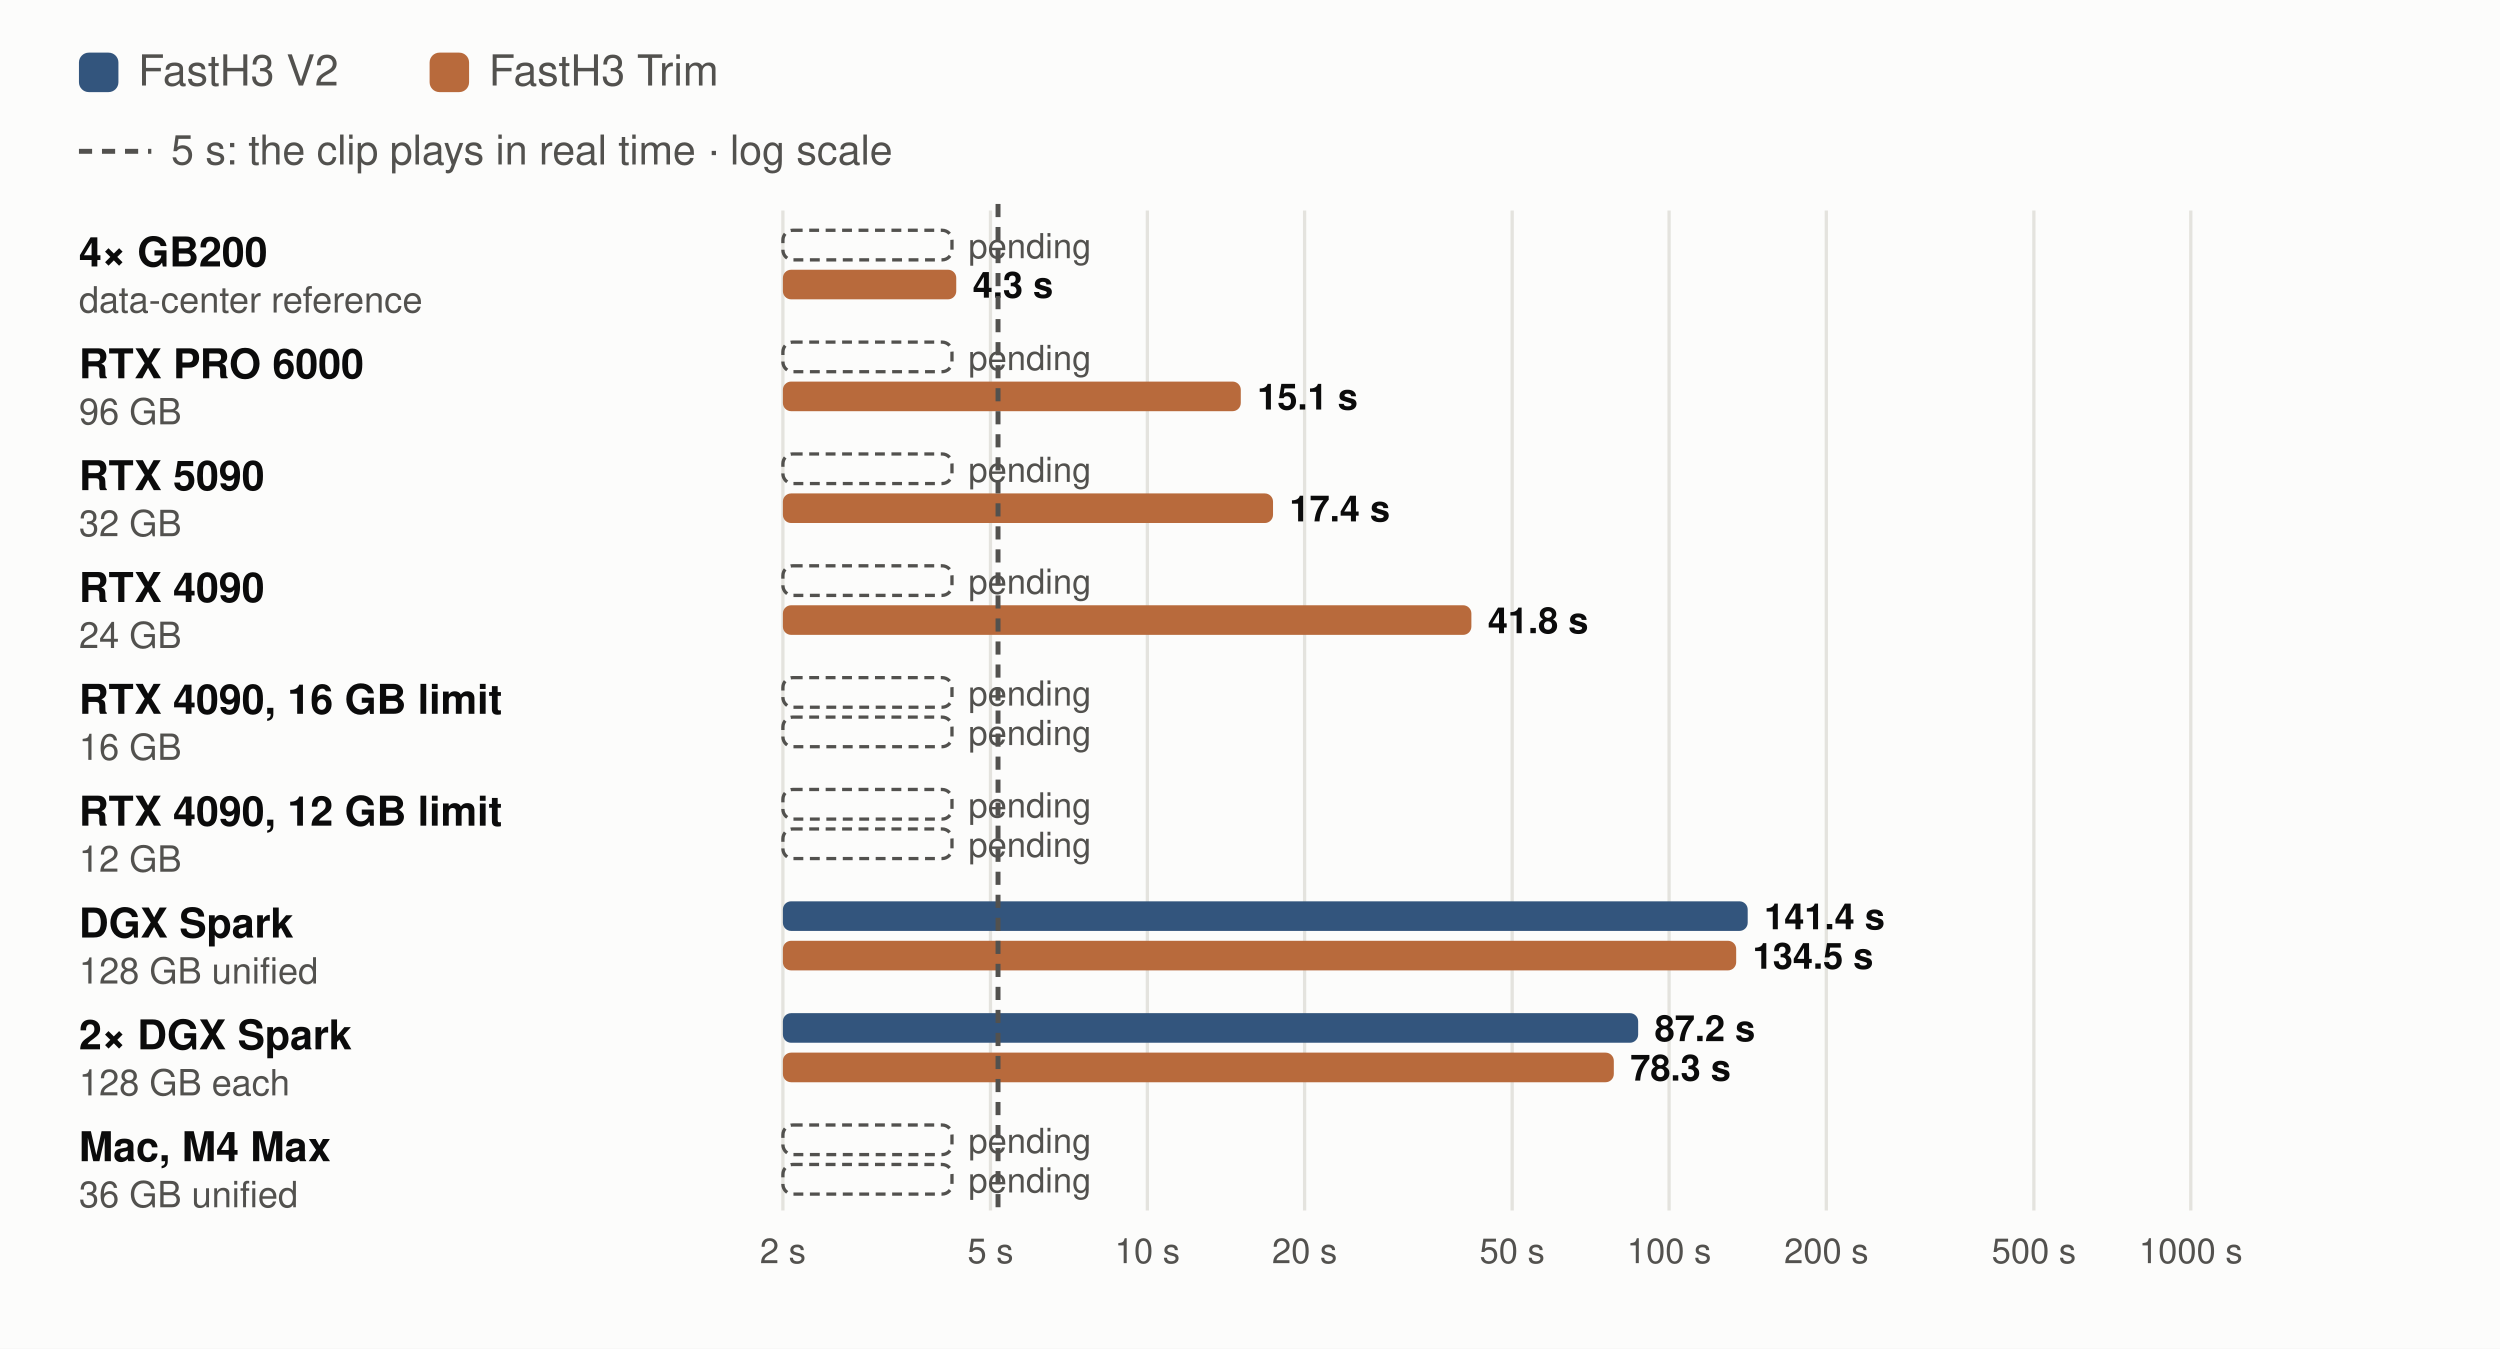
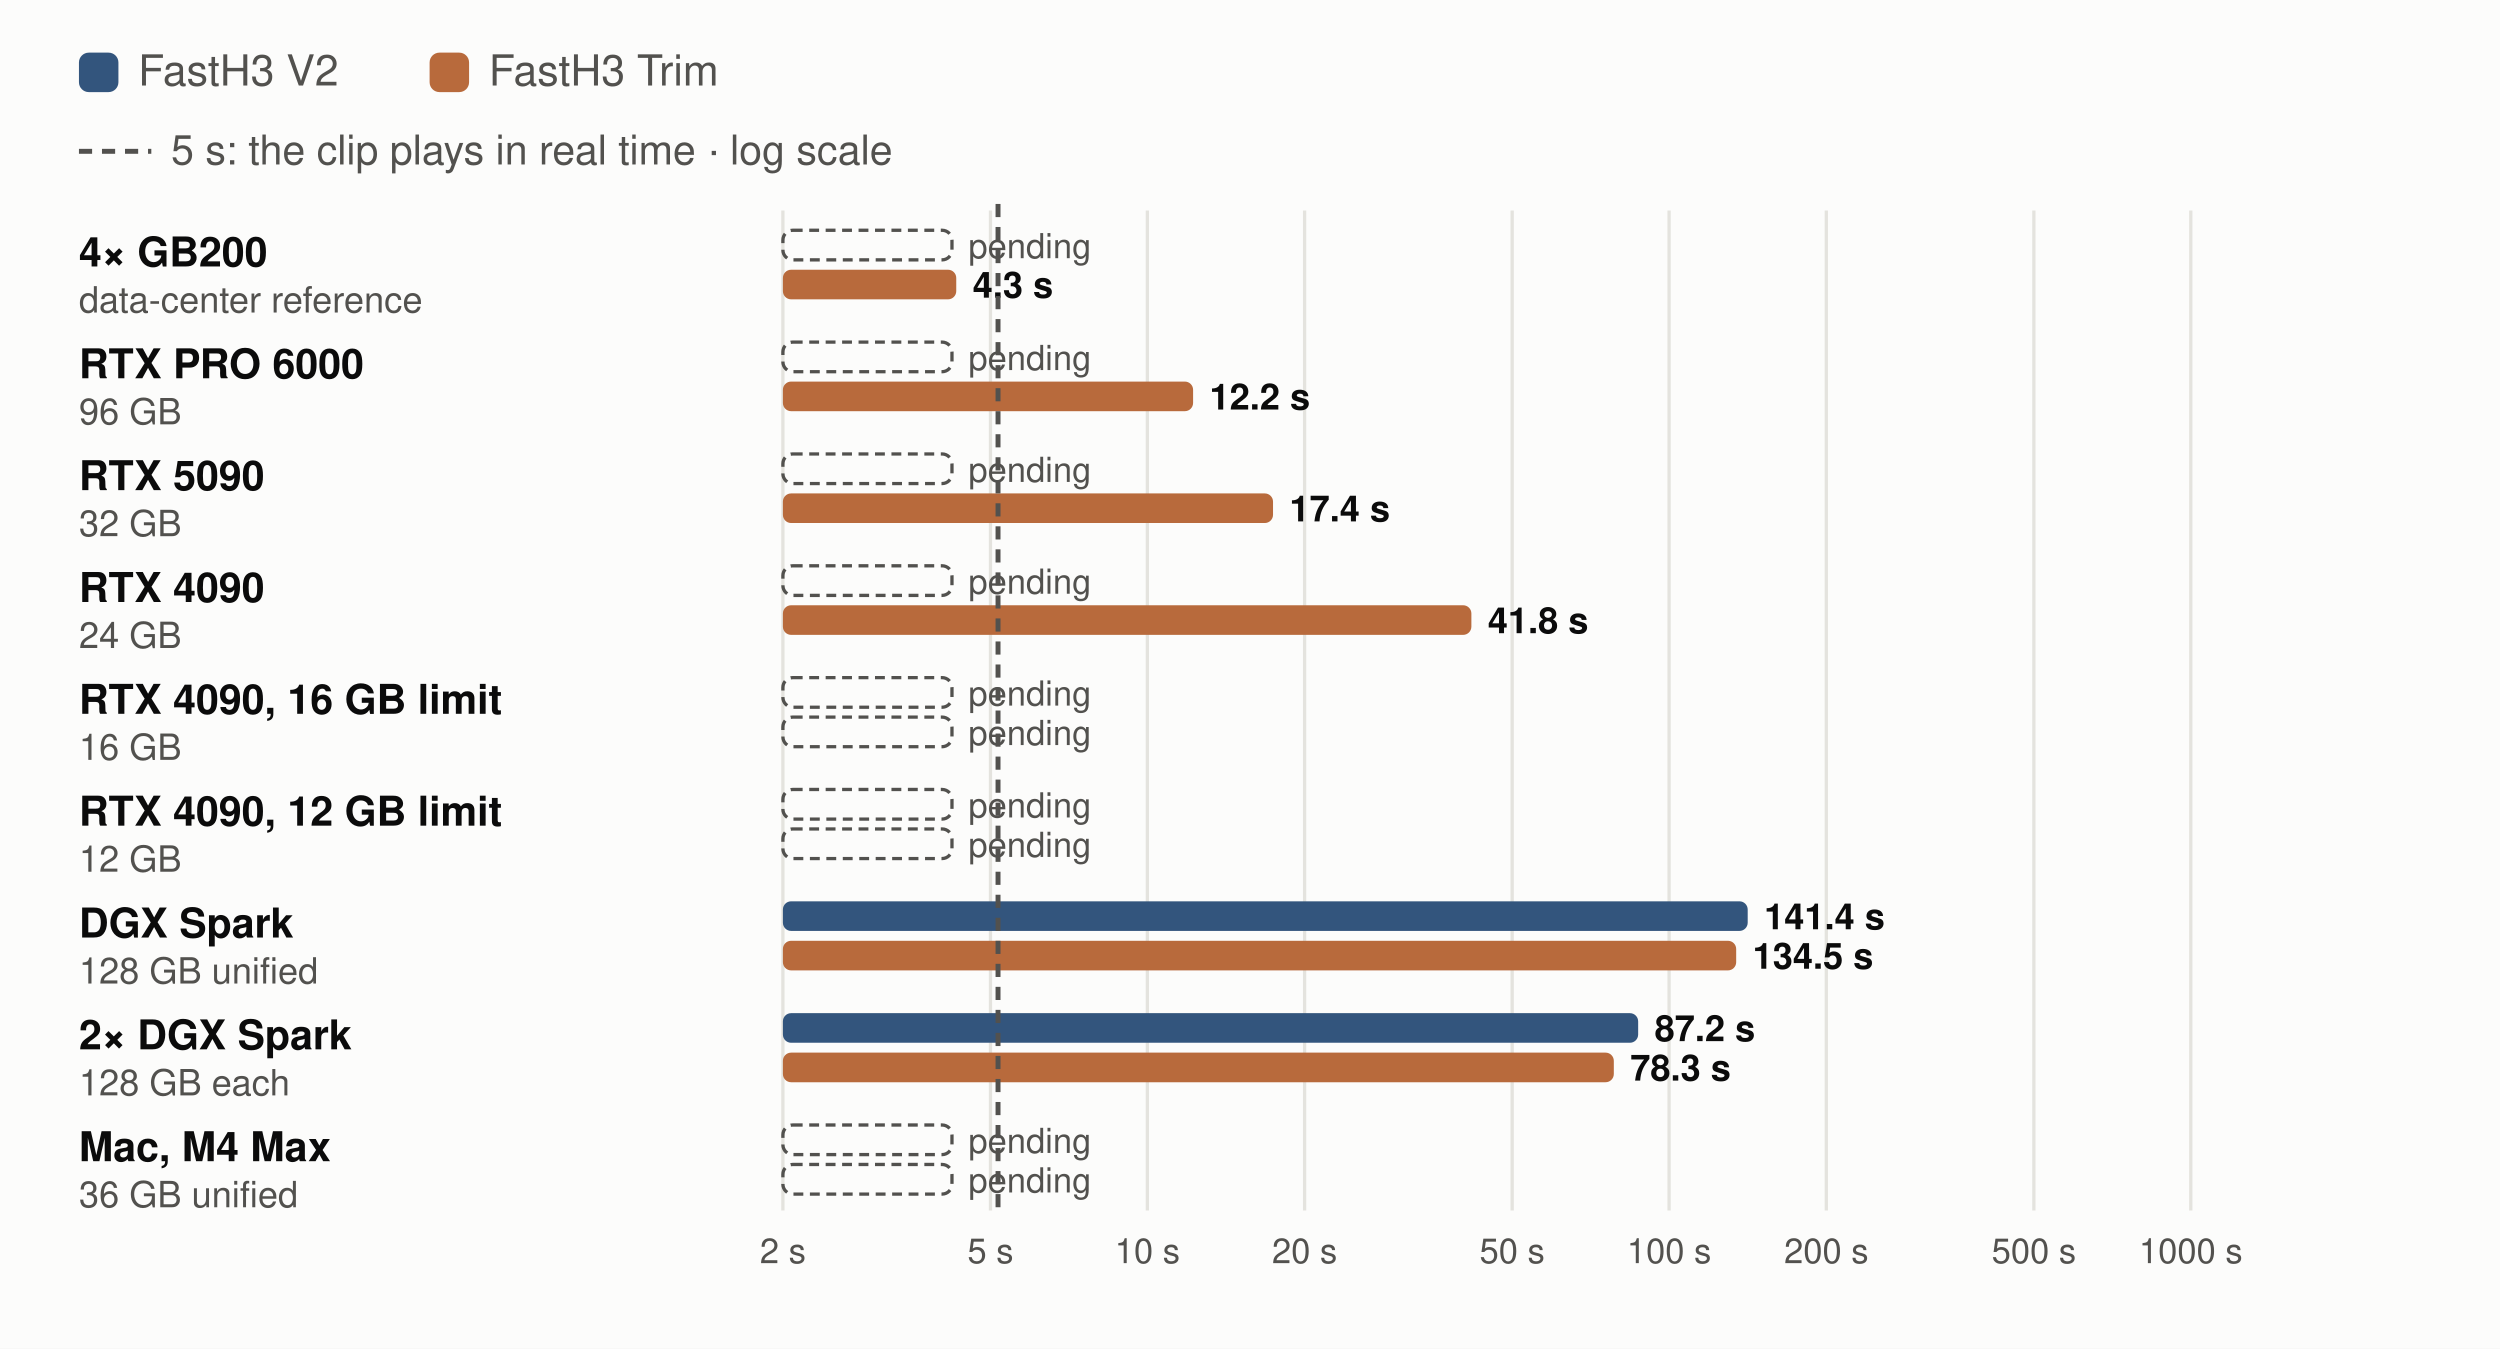
<svg xmlns="http://www.w3.org/2000/svg" width="760" height="410" viewBox="0 0 760 410" role="img" aria-labelledby="t d">
  <style>
  .bg{fill:#fcfcfb} .t1{fill:#0b0b0b} .t2{fill:#52514e} .grid{stroke:#e4e3de} .axis{stroke:#9b9a95}
  .s1{fill:#33557d} .s2{fill:#b86a3c} .s3{fill:#b5afa5} .drop{fill:#b0463c} .ref{stroke:#52514e}
  .gap{stroke:#fcfcfb} .on{fill:#ffffff} .on3{fill:#0b0b0b} .est{fill:none;stroke:#52514e}
  .ring{fill:none;stroke:#0b0b0b}
  text{font-family:-apple-system,BlinkMacSystemFont,"Segoe UI",Helvetica,Arial,sans-serif}
  @media (prefers-color-scheme: dark){
    .bg{fill:#1a1a19} .t1{fill:#ffffff} .t2{fill:#c3c2b7} .grid{stroke:#2e2e2c} .axis{stroke:#6b6a66}
    .s1{fill:#7393bb} .s2{fill:#c27448} .s3{fill:#69655e} .drop{fill:#c9605a} .ref{stroke:#c3c2b7}
    .gap{stroke:#1a1a19} .on{fill:#0b0b0b} .on3{fill:#ffffff} .est{fill:none;stroke:#c3c2b7}
    .ring{fill:none;stroke:#ffffff}
  }
</style>
  <rect class="bg" width="760" height="410" />
  <rect class="s1" x="24" y="16" width="12" height="12" rx="3" />
  <text class="t2" x="42" y="26" font-size="13">FastH3 V2</text>
  <rect class="s2" x="130.6" y="16" width="12" height="12" rx="3" />
  <text class="t2" x="148.6" y="26" font-size="13">FastH3 Trim</text>
  <line class="ref" x1="24" x2="46" y1="46" y2="46" stroke-width="1.5" stroke-dasharray="4 3" />
  <text class="t2" x="52" y="50" font-size="12.5">5 s: the clip plays in real time · log scale</text>
  <line class="grid" x1="238.0" x2="238.0" y1="64" y2="368" stroke-width="1" />
  <text class="t2" x="238.0" y="384" font-size="10.5" text-anchor="middle">2 s</text>
  <line class="grid" x1="301.1" x2="301.1" y1="64" y2="368" stroke-width="1" />
  <text class="t2" x="301.1" y="384" font-size="10.5" text-anchor="middle">5 s</text>
  <line class="grid" x1="348.8" x2="348.8" y1="64" y2="368" stroke-width="1" />
  <text class="t2" x="348.8" y="384" font-size="10.5" text-anchor="middle">10 s</text>
  <line class="grid" x1="396.6" x2="396.6" y1="64" y2="368" stroke-width="1" />
  <text class="t2" x="396.6" y="384" font-size="10.5" text-anchor="middle">20 s</text>
  <line class="grid" x1="459.7" x2="459.7" y1="64" y2="368" stroke-width="1" />
  <text class="t2" x="459.7" y="384" font-size="10.5" text-anchor="middle">50 s</text>
  <line class="grid" x1="507.4" x2="507.4" y1="64" y2="368" stroke-width="1" />
  <text class="t2" x="507.4" y="384" font-size="10.5" text-anchor="middle">100 s</text>
  <line class="grid" x1="555.2" x2="555.2" y1="64" y2="368" stroke-width="1" />
  <text class="t2" x="555.2" y="384" font-size="10.5" text-anchor="middle">200 s</text>
  <line class="grid" x1="618.3" x2="618.3" y1="64" y2="368" stroke-width="1" />
  <text class="t2" x="618.3" y="384" font-size="10.5" text-anchor="middle">500 s</text>
  <line class="grid" x1="666.0" x2="666.0" y1="64" y2="368" stroke-width="1" />
  <text class="t2" x="666.0" y="384" font-size="10.5" text-anchor="middle">1000 s</text>
  <text class="t1" x="24" y="81" font-size="12.5" font-weight="600">4× GB200</text>
  <text class="t2" x="24" y="95" font-size="11">data-center reference</text>
  <rect class="est" x="238" y="70" width="51.4" height="9" rx="3" stroke-width="1" stroke-dasharray="3 2" />
  <text class="t2" x="294.4" y="78.5" font-size="10.5">pending</text>
  <rect class="s2" x="238" y="82" width="52.7" height="9" rx="2.5" />
  <text class="t1" x="295.7" y="90.5" font-size="11" font-weight="700">4.3 s</text>
  <text class="t1" x="24" y="115" font-size="12.5" font-weight="600">RTX PRO 6000</text>
  <text class="t2" x="24" y="129" font-size="11">96 GB</text>
  <rect class="est" x="238" y="104" width="51.4" height="9" rx="3" stroke-width="1" stroke-dasharray="3 2" />
  <text class="t2" x="294.4" y="112.5" font-size="10.5">pending</text>
-   <rect class="s2" x="238" y="116" width="139.2" height="9" rx="2.5" />
-   <text class="t1" x="382.2" y="124.5" font-size="11" font-weight="700">15.1 s</text>
+   <rect class="s2" x="238" y="116" width="124.7" height="9" rx="2.5" />
+   <text class="t1" x="367.7" y="124.5" font-size="11" font-weight="700">12.2 s</text>
  <text class="t1" x="24" y="149" font-size="12.5" font-weight="600">RTX 5090</text>
  <text class="t2" x="24" y="163" font-size="11">32 GB</text>
  <rect class="est" x="238" y="138" width="51.4" height="9" rx="3" stroke-width="1" stroke-dasharray="3 2" />
  <text class="t2" x="294.4" y="146.5" font-size="10.5">pending</text>
  <rect class="s2" x="238" y="150" width="149.0" height="9" rx="2.5" />
  <text class="t1" x="392.0" y="158.5" font-size="11" font-weight="700">17.4 s</text>
  <text class="t1" x="24" y="183" font-size="12.5" font-weight="600">RTX 4090</text>
  <text class="t2" x="24" y="197" font-size="11">24 GB</text>
  <rect class="est" x="238" y="172" width="51.4" height="9" rx="3" stroke-width="1" stroke-dasharray="3 2" />
  <text class="t2" x="294.4" y="180.5" font-size="10.5">pending</text>
  <rect class="s2" x="238" y="184" width="209.3" height="9" rx="2.5" />
  <text class="t1" x="452.3" y="192.5" font-size="11" font-weight="700">41.8 s</text>
  <text class="t1" x="24" y="217" font-size="12.5" font-weight="600">RTX 4090, 16 GB limit</text>
  <text class="t2" x="24" y="231" font-size="11">16 GB</text>
  <rect class="est" x="238" y="206" width="51.4" height="9" rx="3" stroke-width="1" stroke-dasharray="3 2" />
  <text class="t2" x="294.4" y="214.5" font-size="10.5">pending</text>
  <rect class="est" x="238" y="218" width="51.4" height="9" rx="3" stroke-width="1" stroke-dasharray="3 2" />
  <text class="t2" x="294.4" y="226.5" font-size="10.5">pending</text>
  <text class="t1" x="24" y="251" font-size="12.5" font-weight="600">RTX 4090, 12 GB limit</text>
  <text class="t2" x="24" y="265" font-size="11">12 GB</text>
  <rect class="est" x="238" y="240" width="51.4" height="9" rx="3" stroke-width="1" stroke-dasharray="3 2" />
  <text class="t2" x="294.4" y="248.5" font-size="10.5">pending</text>
  <rect class="est" x="238" y="252" width="51.4" height="9" rx="3" stroke-width="1" stroke-dasharray="3 2" />
  <text class="t2" x="294.4" y="260.5" font-size="10.5">pending</text>
  <text class="t1" x="24" y="285" font-size="12.5" font-weight="600">DGX Spark</text>
  <text class="t2" x="24" y="299" font-size="11">128 GB unified</text>
  <rect class="s1" x="238" y="274" width="293.3" height="9" rx="2.5" />
  <text class="t1" x="536.3" y="282.5" font-size="11" font-weight="700">141.4 s</text>
  <rect class="s2" x="238" y="286" width="289.8" height="9" rx="2.5" />
  <text class="t1" x="532.8" y="294.5" font-size="11" font-weight="700">134.5 s</text>
  <text class="t1" x="24" y="319" font-size="12.5" font-weight="600">2× DGX Spark</text>
  <text class="t2" x="24" y="333" font-size="11">128 GB each</text>
  <rect class="s1" x="238" y="308" width="260.0" height="9" rx="2.5" />
  <text class="t1" x="503.0" y="316.5" font-size="11" font-weight="700">87.2 s</text>
  <rect class="s2" x="238" y="320" width="252.6" height="9" rx="2.5" />
  <text class="t1" x="495.6" y="328.5" font-size="11" font-weight="700">78.3 s</text>
  <text class="t1" x="24" y="353" font-size="12.5" font-weight="600">Mac, M4 Max</text>
  <text class="t2" x="24" y="367" font-size="11">36 GB unified</text>
  <rect class="est" x="238" y="342" width="51.4" height="9" rx="3" stroke-width="1" stroke-dasharray="3 2" />
  <text class="t2" x="294.4" y="350.5" font-size="10.5">pending</text>
  <rect class="est" x="238" y="354" width="51.4" height="9" rx="3" stroke-width="1" stroke-dasharray="3 2" />
  <text class="t2" x="294.4" y="362.5" font-size="10.5">pending</text>
  <line class="ref" x1="303.4" x2="303.4" y1="62" y2="370" stroke-width="1.5" stroke-dasharray="4 3" />
</svg>
